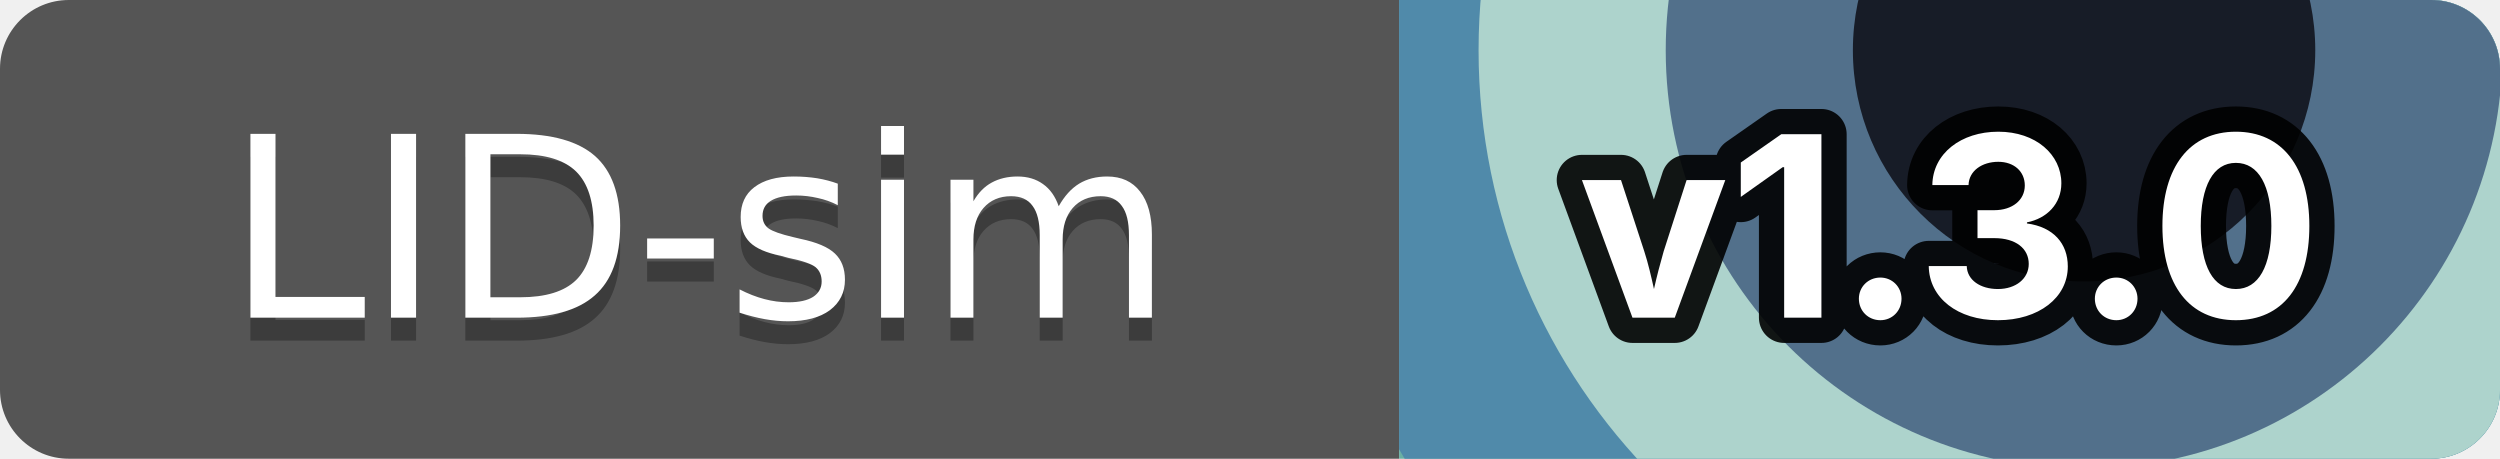
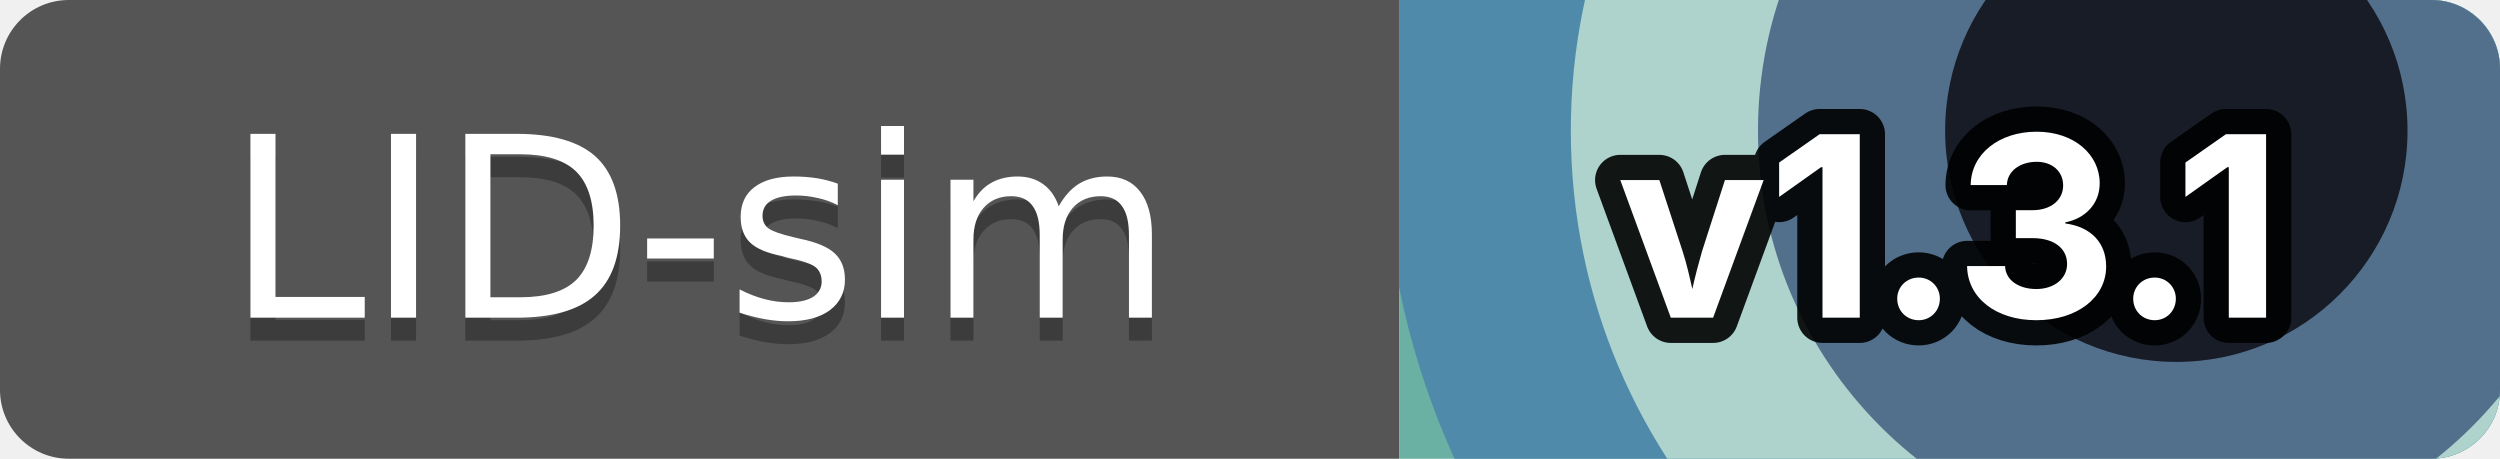
- <svg xmlns="http://www.w3.org/2000/svg" width="109" height="20" viewBox="0 0 109 20" role="img" aria-label="LID-sim: v1.3.0">
+ <svg xmlns="http://www.w3.org/2000/svg" width="109" height="20" viewBox="0 0 109 20" role="img" aria-label="LID-sim: v1.3.1">
  <defs>
-     <clipPath id="b7ss1ucc">
+     <clipPath id="bahg34cc">
      <rect width="109" height="20" rx="3" />
    </clipPath>
-     <clipPath id="b7ss1ucv">
+     <clipPath id="bahg34cv">
      <rect x="61" width="48" height="20" />
    </clipPath>
  </defs>
-   <g clip-path="url(#b7ss1ucc)">
+   <g clip-path="url(#bahg34cc)">
    <rect width="61" height="20" fill="#555555" />
-     <g clip-path="url(#b7ss1ucv)">
+     <g clip-path="url(#bahg34cv)">
      <g transform="translate(61 -14) scale(0.48)">
        <rect width="100" height="100" fill="#6ab0a3" />
-         <circle cx="62.22" cy="33.73" r="72" fill="#508aaa" />
-         <circle cx="62.22" cy="33.73" r="55" fill="#add3cc" />
-         <circle cx="62.22" cy="33.73" r="38" fill="#52708b" />
-         <circle cx="62.22" cy="33.73" r="21" fill="#171c27" />
+         <circle cx="70.6" cy="41.04" r="72" fill="#508aaa" />
+         <circle cx="70.6" cy="41.04" r="55" fill="#add3cc" />
+         <circle cx="70.6" cy="41.04" r="38" fill="#52708b" />
+         <circle cx="70.6" cy="41.04" r="21" fill="#171c27" />
      </g>
    </g>
  </g>
  <g text-anchor="middle" font-size="11" text-rendering="geometricPrecision">
    <g font-family="Verdana, Geneva, 'DejaVu Sans', sans-serif">
      <text x="30.5" y="11" dy="0.35em" fill="#010101" fill-opacity=".3" textLength="49">LID-sim</text>
      <text x="30.5" y="10" dy="0.35em" fill="#fff" textLength="49">LID-sim</text>
    </g>
-     <text x="85" y="10" dy="0.35em" font-family="Inter, 'Helvetica Neue', Arial, sans-serif" font-weight="700" fill="#ffffff" stroke="#000000" stroke-opacity="0.9" stroke-width="2.2" paint-order="stroke" stroke-linejoin="round" textLength="36">v1.3.0</text>
+     <text x="85" y="10" dy="0.35em" font-family="Inter, 'Helvetica Neue', Arial, sans-serif" font-weight="700" fill="#ffffff" stroke="#000000" stroke-opacity="0.9" stroke-width="2.2" paint-order="stroke" stroke-linejoin="round" textLength="36">v1.3.1</text>
  </g>
</svg>
